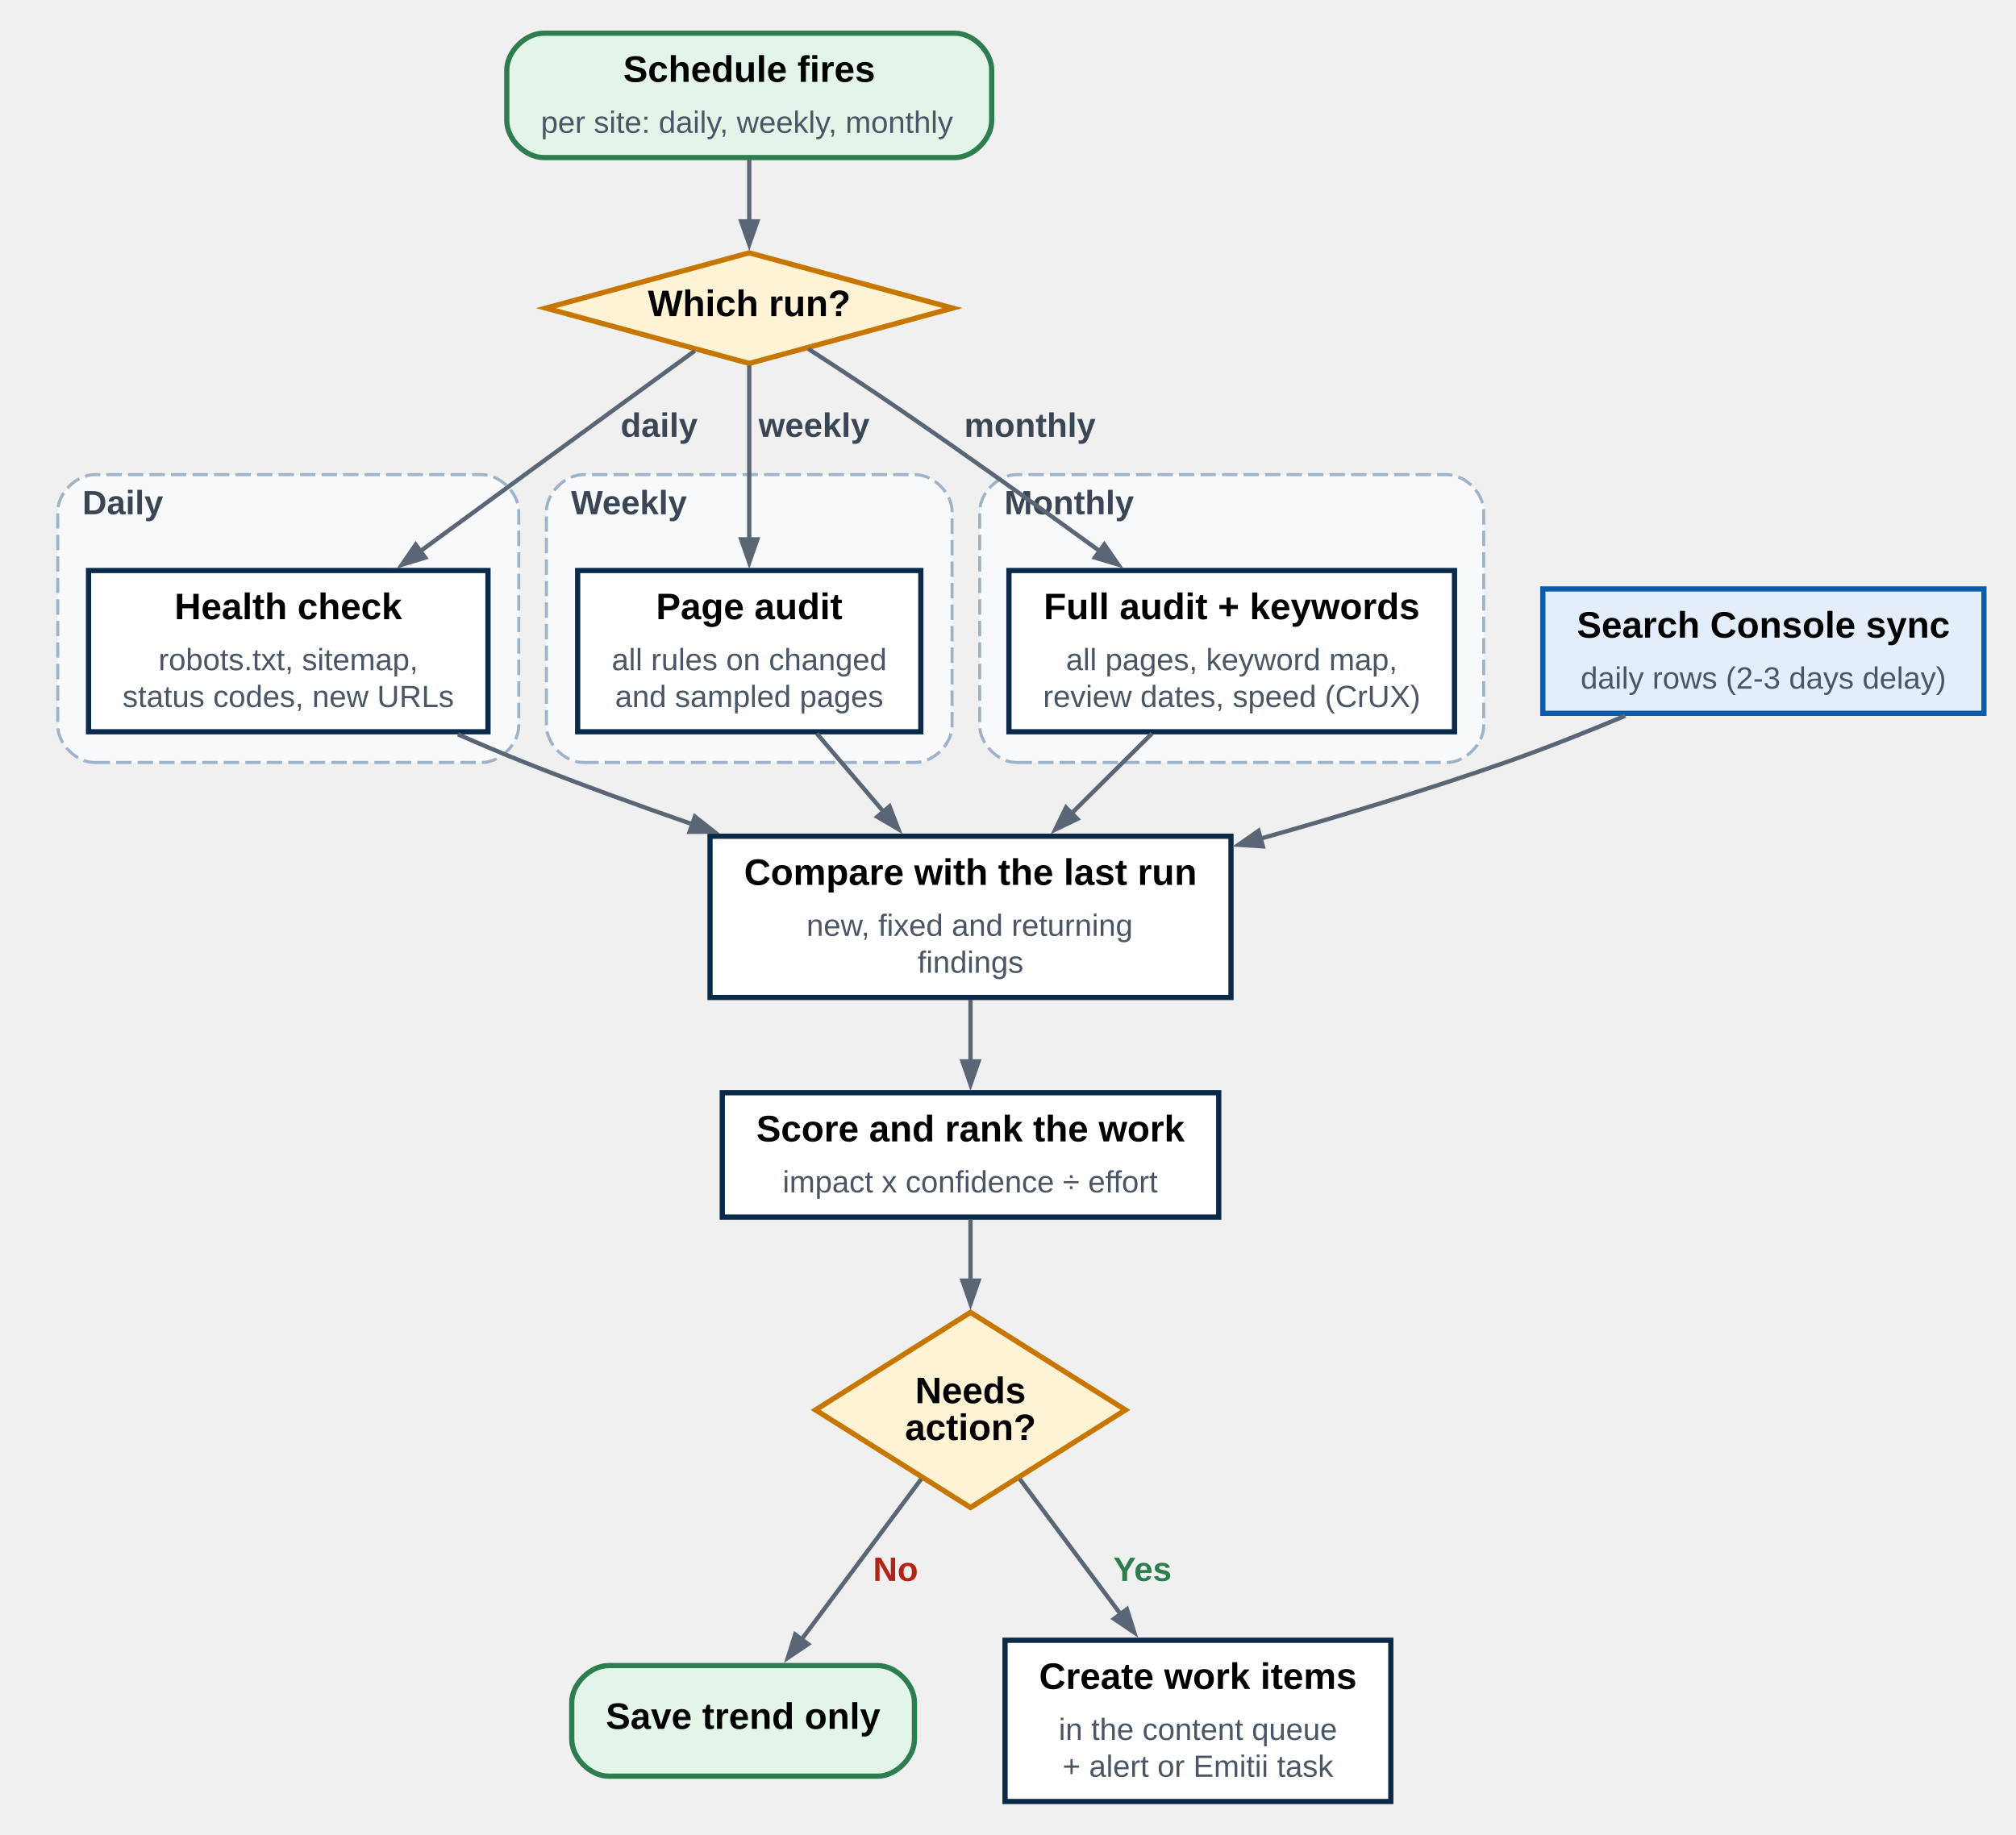
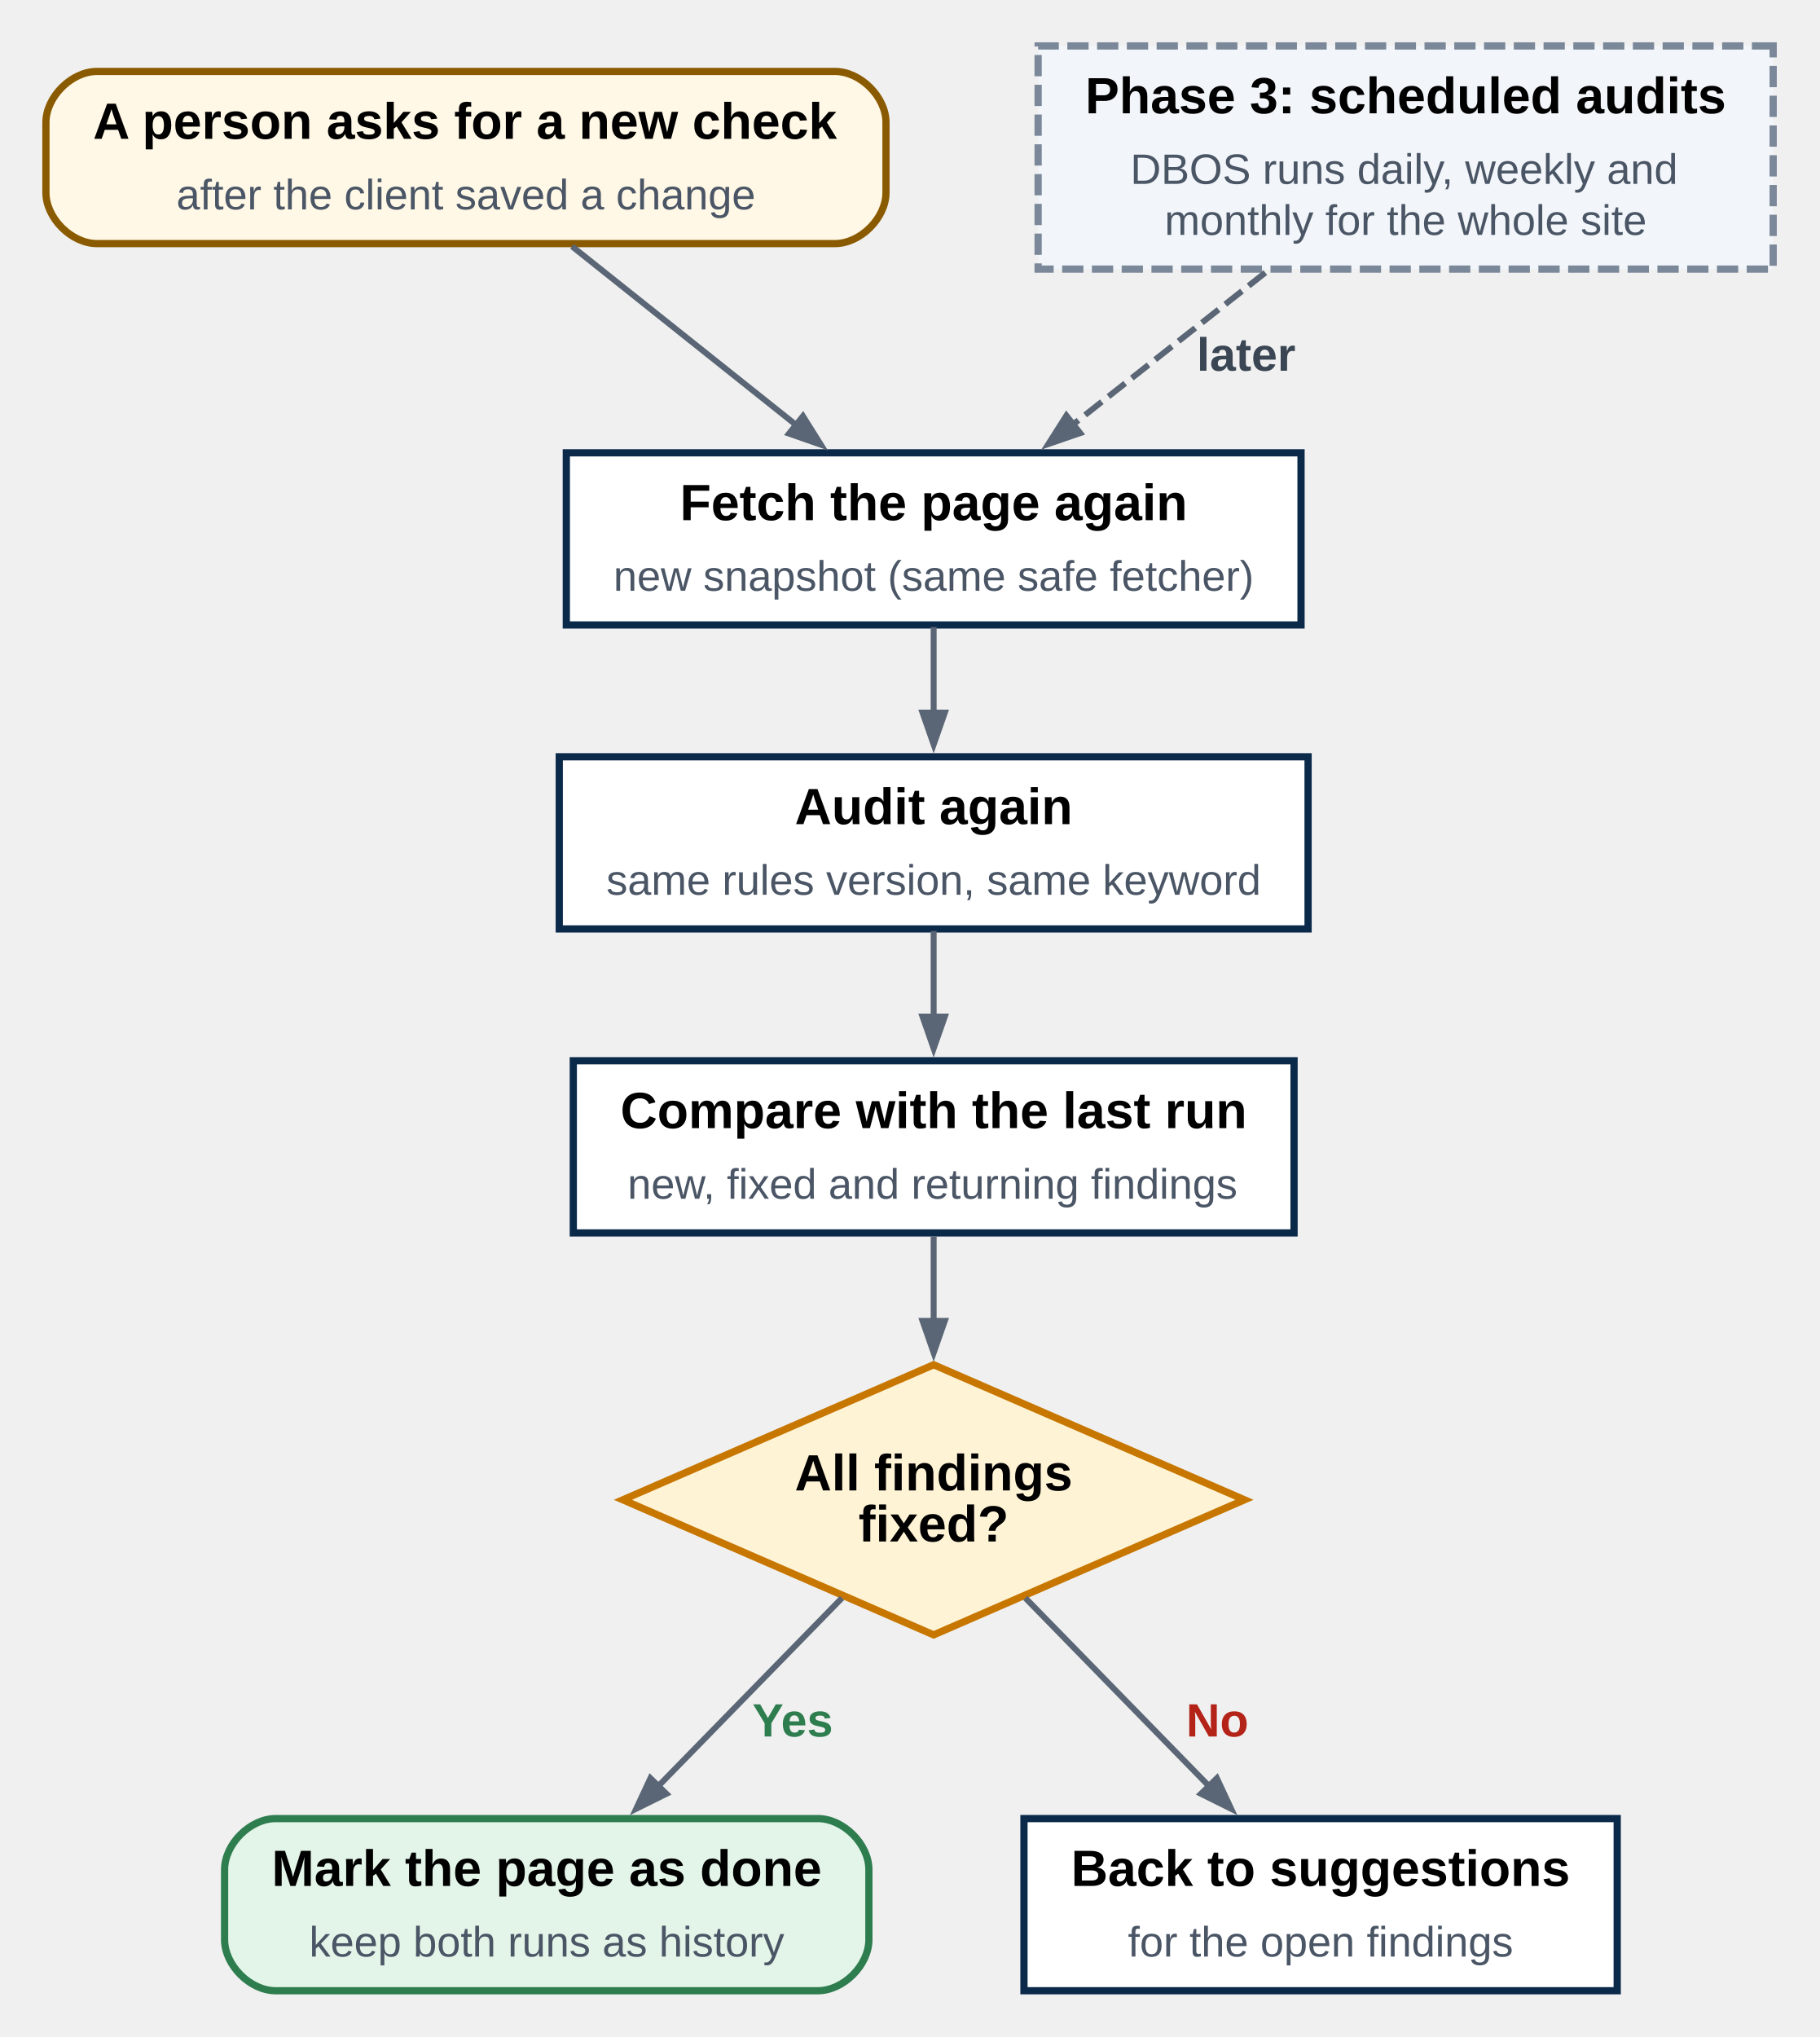
- <svg xmlns="http://www.w3.org/2000/svg" width="656pt" height="597pt" viewBox="0.00 0.00 656.00 597.00">
-   <g id="graph0" class="graph" transform="scale(1 1) rotate(0) translate(10.8 586.32)">
-     <g id="clust1" class="cluster">
-       <path fill="#f7f9fb" stroke="#9fb3c8" stroke-dasharray="5,2" d="M20,-338.16C20,-338.16 146,-338.16 146,-338.16 152,-338.16 158,-344.16 158,-350.16 158,-350.16 158,-419.84 158,-419.84 158,-425.84 152,-431.84 146,-431.84 146,-431.84 20,-431.84 20,-431.84 14,-431.84 8,-425.84 8,-419.84 8,-419.84 8,-350.16 8,-350.16 8,-344.16 14,-338.16 20,-338.16" />
-       <text xml:space="preserve" text-anchor="start" x="16" y="-418.94" font-family="Arial" font-weight="bold" font-size="11.00" fill="#3b4654">Daily</text>
-     </g>
-     <g id="clust2" class="cluster">
-       <path fill="#f7f9fb" stroke="#9fb3c8" stroke-dasharray="5,2" d="M179,-338.16C179,-338.16 287,-338.16 287,-338.16 293,-338.16 299,-344.16 299,-350.16 299,-350.16 299,-419.84 299,-419.84 299,-425.84 293,-431.84 287,-431.84 287,-431.84 179,-431.84 179,-431.84 173,-431.84 167,-425.84 167,-419.84 167,-419.84 167,-350.16 167,-350.16 167,-344.16 173,-338.16 179,-338.16" />
-       <text xml:space="preserve" text-anchor="start" x="175" y="-418.94" font-family="Arial" font-weight="bold" font-size="11.00" fill="#3b4654">Weekly</text>
-     </g>
-     <g id="clust3" class="cluster">
-       <path fill="#f7f9fb" stroke="#9fb3c8" stroke-dasharray="5,2" d="M320,-338.16C320,-338.16 460,-338.16 460,-338.16 466,-338.16 472,-344.16 472,-350.16 472,-350.16 472,-419.84 472,-419.84 472,-425.84 466,-431.84 460,-431.84 460,-431.84 320,-431.84 320,-431.84 314,-431.84 308,-425.84 308,-419.84 308,-419.84 308,-350.16 308,-350.16 308,-344.16 314,-338.16 320,-338.16" />
-       <text xml:space="preserve" text-anchor="start" x="316" y="-418.94" font-family="Arial" font-weight="bold" font-size="11.00" fill="#3b4654">Monthly</text>
-     </g>
+ <svg xmlns="http://www.w3.org/2000/svg" width="428pt" height="479pt" viewBox="0.00 0.00 428.00 479.00">
+   <g id="graph0" class="graph" transform="scale(1 1) rotate(0) translate(10.8 468.12)">
    <g id="node1" class="node">
-       <path fill="#e3f4e8" stroke="#2e7d4f" stroke-width="1.7" d="M299.89,-575.52C299.89,-575.52 166.11,-575.52 166.11,-575.52 160.11,-575.52 154.11,-569.52 154.11,-563.52 154.11,-563.52 154.11,-547.04 154.11,-547.04 154.11,-541.04 160.11,-535.04 166.11,-535.04 166.11,-535.04 299.89,-535.04 299.89,-535.04 305.89,-535.04 311.89,-541.04 311.89,-547.04 311.89,-547.04 311.89,-563.52 311.89,-563.52 311.89,-569.52 305.89,-575.52 299.89,-575.52" />
-       <text xml:space="preserve" text-anchor="start" x="191.98" y="-559.68" font-family="Arial" font-weight="bold" font-size="12.00">Schedule fires</text>
-       <text xml:space="preserve" text-anchor="start" x="165.19" y="-543.08" font-family="Arial" font-size="10.00" fill="#4a5565">per site: daily, weekly, monthly</text>
+       <path fill="#fff8e6" stroke="#8a5a00" stroke-width="1.7" d="M185.57,-451.32C185.57,-451.32 12,-451.32 12,-451.32 6,-451.32 0,-445.32 0,-439.32 0,-439.32 0,-422.84 0,-422.84 0,-416.84 6,-410.84 12,-410.84 12,-410.84 185.57,-410.84 185.57,-410.84 191.57,-410.84 197.57,-416.84 197.57,-422.84 197.57,-422.84 197.57,-439.32 197.57,-439.32 197.57,-445.32 191.57,-451.32 185.57,-451.32" />
+       <text xml:space="preserve" text-anchor="start" x="11.08" y="-435.48" font-family="Arial" font-weight="bold" font-size="12.00">A person asks for a new check</text>
+       <text xml:space="preserve" text-anchor="start" x="30.68" y="-418.88" font-family="Arial" font-size="10.00" fill="#4a5565">after the client saved a change</text>
    </g>
    <g id="node2" class="node">
-       <polygon fill="#fff3d6" stroke="#c77700" stroke-width="1.7" points="233,-504.04 166.83,-486.04 233,-468.04 299.17,-486.04 233,-504.04" />
-       <text xml:space="preserve" text-anchor="start" x="200.01" y="-483.44" font-family="Arial" font-weight="bold" font-size="12.00">Which run?</text>
+       <polygon fill="#ffffff" stroke="#0b2a4a" stroke-width="1.7" points="295.18,-361.64 122.39,-361.64 122.39,-321.16 295.18,-321.16 295.18,-361.64" />
+       <text xml:space="preserve" text-anchor="start" x="149.11" y="-345.8" font-family="Arial" font-weight="bold" font-size="12.00">Fetch the page again</text>
+       <text xml:space="preserve" text-anchor="start" x="133.47" y="-329.2" font-family="Arial" font-size="10.00" fill="#4a5565">new snapshot (same safe fetcher)</text>
    </g>
    <g id="edge1" class="edge">
-       <path fill="none" stroke="#5a6675" stroke-width="1.4" d="M233,-534.47C233,-528.12 233,-520.97 233,-514.19" />
-       <polygon fill="#5a6675" stroke="#5a6675" stroke-width="1.4" points="235.63,-514.27 233,-506.77 230.38,-514.27 235.63,-514.27" />
+       <path fill="none" stroke="#5a6675" stroke-width="1.4" d="M123.74,-410.18C139.36,-397.74 159.62,-381.58 176.46,-368.17" />
+       <polygon fill="#5a6675" stroke="#5a6675" stroke-width="1.4" points="178.04,-370.27 182.26,-363.54 174.76,-366.16 178.04,-370.27" />
    </g>
    <g id="node3" class="node">
-       <polygon fill="#ffffff" stroke="#0b2a4a" stroke-width="1.7" points="147.99,-400.64 18.01,-400.64 18.01,-348.16 147.99,-348.16 147.99,-400.64" />
-       <text xml:space="preserve" text-anchor="start" x="45.98" y="-384.8" font-family="Arial" font-weight="bold" font-size="12.00">Health check</text>
-       <text xml:space="preserve" text-anchor="start" x="40.76" y="-368.2" font-family="Arial" font-size="10.00" fill="#4a5565">robots.txt, sitemap,</text>
-       <text xml:space="preserve" text-anchor="start" x="29.09" y="-356.2" font-family="Arial" font-size="10.00" fill="#4a5565">status codes, new URLs</text>
+       <polygon fill="#ffffff" stroke="#0b2a4a" stroke-width="1.7" points="296.84,-290.16 120.73,-290.16 120.73,-249.68 296.84,-249.68 296.84,-290.16" />
+       <text xml:space="preserve" text-anchor="start" x="176.12" y="-274.32" font-family="Arial" font-weight="bold" font-size="12.00">Audit again</text>
+       <text xml:space="preserve" text-anchor="start" x="131.81" y="-257.72" font-family="Arial" font-size="10.00" fill="#4a5565">same rules version, same keyword</text>
    </g>
    <g id="edge2" class="edge">
-       <path fill="none" stroke="#5a6675" stroke-width="1.4" d="M215.29,-472.15C200.5,-461.39 178.86,-445.63 160,-431.84 148.91,-423.73 136.93,-414.96 125.8,-406.8" />
-       <polygon fill="#5a6675" stroke="#5a6675" stroke-width="1.4" points="127.56,-404.84 119.96,-402.52 124.46,-409.07 127.56,-404.84" />
-       <text xml:space="preserve" text-anchor="start" x="188.08" y="-444.14" font-family="Arial" font-weight="bold" font-size="11.00" fill="#3b4654"> daily </text>
+       <path fill="none" stroke="#5a6675" stroke-width="1.4" d="M208.78,-320.68C208.78,-314.28 208.78,-307.04 208.78,-300.1" />
+       <polygon fill="#5a6675" stroke="#5a6675" stroke-width="1.4" points="211.41,-300.55 208.78,-293.05 206.16,-300.55 211.41,-300.55" />
    </g>
    <g id="node4" class="node">
-       <polygon fill="#ffffff" stroke="#0b2a4a" stroke-width="1.7" points="288.83,-400.64 177.17,-400.64 177.17,-348.16 288.83,-348.16 288.83,-400.64" />
-       <text xml:space="preserve" text-anchor="start" x="202.66" y="-384.8" font-family="Arial" font-weight="bold" font-size="12.00">Page audit</text>
-       <text xml:space="preserve" text-anchor="start" x="188.25" y="-368.2" font-family="Arial" font-size="10.00" fill="#4a5565">all rules on changed</text>
-       <text xml:space="preserve" text-anchor="start" x="189.36" y="-356.2" font-family="Arial" font-size="10.00" fill="#4a5565">and sampled pages</text>
+       <polygon fill="#ffffff" stroke="#0b2a4a" stroke-width="1.7" points="293.54,-218.68 124.03,-218.68 124.03,-178.2 293.54,-178.2 293.54,-218.68" />
+       <text xml:space="preserve" text-anchor="start" x="135.11" y="-202.84" font-family="Arial" font-weight="bold" font-size="12.00">Compare with the last run</text>
+       <text xml:space="preserve" text-anchor="start" x="136.79" y="-186.24" font-family="Arial" font-size="10.00" fill="#4a5565">new, fixed and returning findings</text>
    </g>
    <g id="edge3" class="edge">
-       <path fill="none" stroke="#5a6675" stroke-width="1.4" d="M233,-467.42C233,-452.17 233,-429.63 233,-410.68" />
-       <polygon fill="#5a6675" stroke="#5a6675" stroke-width="1.4" points="235.63,-410.77 233,-403.27 230.38,-410.77 235.63,-410.77" />
-       <text xml:space="preserve" text-anchor="start" x="233" y="-444.14" font-family="Arial" font-weight="bold" font-size="11.00" fill="#3b4654"> weekly </text>
+       <path fill="none" stroke="#5a6675" stroke-width="1.4" d="M208.78,-249.2C208.78,-242.8 208.78,-235.56 208.78,-228.62" />
+       <polygon fill="#5a6675" stroke="#5a6675" stroke-width="1.4" points="211.41,-229.07 208.78,-221.57 206.16,-229.07 211.41,-229.07" />
    </g>
    <g id="node5" class="node">
-       <polygon fill="#ffffff" stroke="#0b2a4a" stroke-width="1.7" points="462.49,-400.64 317.51,-400.64 317.51,-348.16 462.49,-348.16 462.49,-400.64" />
-       <text xml:space="preserve" text-anchor="start" x="328.82" y="-384.8" font-family="Arial" font-weight="bold" font-size="12.00">Full audit + keywords</text>
-       <text xml:space="preserve" text-anchor="start" x="336.08" y="-368.2" font-family="Arial" font-size="10.00" fill="#4a5565">all pages, keyword map,</text>
-       <text xml:space="preserve" text-anchor="start" x="328.59" y="-356.2" font-family="Arial" font-size="10.00" fill="#4a5565">review dates, speed (CrUX)</text>
+       <polygon fill="#fff3d6" stroke="#c77700" stroke-width="1.7" points="208.78,-147.2 135.7,-115.44 208.78,-83.68 281.87,-115.44 208.78,-147.2" />
+       <text xml:space="preserve" text-anchor="start" x="176.12" y="-117.64" font-family="Arial" font-weight="bold" font-size="12.00">All findings</text>
+       <text xml:space="preserve" text-anchor="start" x="191.11" y="-105.64" font-family="Arial" font-weight="bold" font-size="12.00">fixed?</text>
    </g>
    <g id="edge4" class="edge">
-       <path fill="none" stroke="#5a6675" stroke-width="1.4" d="M252.21,-472.78C261.31,-466.9 272.28,-459.7 282,-453.04 303.69,-438.17 327.46,-421.17 347.16,-406.87" />
-       <polygon fill="#5a6675" stroke="#5a6675" stroke-width="1.4" points="348.54,-409.11 353.06,-402.58 345.45,-404.86 348.54,-409.11" />
-       <text xml:space="preserve" text-anchor="start" x="299.89" y="-444.14" font-family="Arial" font-weight="bold" font-size="11.00" fill="#3b4654"> monthly </text>
+       <path fill="none" stroke="#5a6675" stroke-width="1.4" d="M208.78,-177.42C208.78,-171.3 208.78,-164.33 208.78,-157.35" />
+       <polygon fill="#5a6675" stroke="#5a6675" stroke-width="1.4" points="211.41,-157.52 208.78,-150.02 206.16,-157.52 211.41,-157.52" />
+     </g>
+     <g id="node6" class="node">
+       <path fill="#e3f4e8" stroke="#2e7d4f" stroke-width="1.7" d="M181.55,-40.48C181.55,-40.48 54.02,-40.48 54.02,-40.48 48.02,-40.48 42.02,-34.48 42.02,-28.48 42.02,-28.48 42.02,-12 42.02,-12 42.02,-6 48.02,0 54.02,0 54.02,0 181.55,0 181.55,0 187.55,0 193.55,-6 193.55,-12 193.55,-12 193.55,-28.48 193.55,-28.48 193.55,-34.48 187.55,-40.48 181.55,-40.48" />
+       <text xml:space="preserve" text-anchor="start" x="53.1" y="-24.64" font-family="Arial" font-weight="bold" font-size="12.00">Mark the page as done</text>
+       <text xml:space="preserve" text-anchor="start" x="61.92" y="-8.04" font-family="Arial" font-size="10.00" fill="#4a5565">keep both runs as history</text>
+     </g>
+     <g id="edge5" class="edge">
+       <path fill="none" stroke="#5a6675" stroke-width="1.4" d="M187.22,-92.35C174.21,-79.03 157.55,-61.97 143.81,-47.9" />
+       <polygon fill="#5a6675" stroke="#5a6675" stroke-width="1.4" points="145.93,-46.31 138.81,-42.78 142.17,-49.98 145.93,-46.31" />
+       <text xml:space="preserve" text-anchor="start" x="163.28" y="-59.78" font-family="Arial" font-weight="bold" font-size="11.00" fill="#2e7d4f"> Yes </text>
    </g>
    <g id="node7" class="node">
-       <polygon fill="#ffffff" stroke="#0b2a4a" stroke-width="1.7" points="389.76,-314.16 220.24,-314.16 220.24,-261.68 389.76,-261.68 389.76,-314.16" />
-       <text xml:space="preserve" text-anchor="start" x="231.32" y="-298.32" font-family="Arial" font-weight="bold" font-size="12.00">Compare with the last run</text>
-       <text xml:space="preserve" text-anchor="start" x="251.63" y="-281.72" font-family="Arial" font-size="10.00" fill="#4a5565">new, fixed and returning</text>
-       <text xml:space="preserve" text-anchor="start" x="287.77" y="-269.72" font-family="Arial" font-size="10.00" fill="#4a5565">findings</text>
-     </g>
-     <g id="edge5" class="edge">
-       <path fill="none" stroke="#5a6675" stroke-width="1.4" d="M138.23,-347.31C145.5,-344.11 152.9,-340.98 160,-338.16 177.52,-331.2 196.45,-324.32 214.68,-318" />
-       <polygon fill="#5a6675" stroke="#5a6675" stroke-width="1.4" points="215.31,-320.56 221.55,-315.64 213.61,-315.6 215.31,-320.56" />
+       <polygon fill="#ffffff" stroke="#0b2a4a" stroke-width="1.7" points="369.54,-40.48 230.02,-40.48 230.02,0 369.54,0 369.54,-40.48" />
+       <text xml:space="preserve" text-anchor="start" x="241.1" y="-24.64" font-family="Arial" font-weight="bold" font-size="12.00">Back to suggestions</text>
+       <text xml:space="preserve" text-anchor="start" x="254.47" y="-8.04" font-family="Arial" font-size="10.00" fill="#4a5565">for the open findings</text>
    </g>
    <g id="edge6" class="edge">
-       <path fill="none" stroke="#5a6675" stroke-width="1.4" d="M254.99,-347.59C261.84,-339.56 269.48,-330.59 276.7,-322.13" />
-       <polygon fill="#5a6675" stroke="#5a6675" stroke-width="1.4" points="278.65,-323.88 281.52,-316.47 274.66,-320.48 278.65,-323.88" />
+       <path fill="none" stroke="#5a6675" stroke-width="1.4" d="M230.35,-92.35C243.36,-79.03 260.01,-61.97 273.75,-47.9" />
+       <polygon fill="#5a6675" stroke="#5a6675" stroke-width="1.4" points="275.39,-49.98 278.75,-42.78 271.64,-46.31 275.39,-49.98" />
+       <text xml:space="preserve" text-anchor="start" x="265.11" y="-59.78" font-family="Arial" font-weight="bold" font-size="11.00" fill="#b42318"> No </text>
+     </g>
+     <g id="node8" class="node">
+       <polygon fill="#f2f5f9" stroke="#7a8899" stroke-width="1.7" stroke-dasharray="5,2" points="406.22,-457.32 233.35,-457.32 233.35,-404.84 406.22,-404.84 406.22,-457.32" />
+       <text xml:space="preserve" text-anchor="start" x="244.43" y="-441.48" font-family="Arial" font-weight="bold" font-size="12.00">Phase 3: scheduled audits</text>
+       <text xml:space="preserve" text-anchor="start" x="255.03" y="-424.88" font-family="Arial" font-size="10.00" fill="#4a5565">DBOS runs daily, weekly and</text>
+       <text xml:space="preserve" text-anchor="start" x="263.09" y="-412.88" font-family="Arial" font-size="10.00" fill="#4a5565">monthly for the whole site</text>
    </g>
    <g id="edge7" class="edge">
-       <path fill="none" stroke="#5a6675" stroke-width="1.4" d="M364.04,-347.59C355.79,-339.4 346.56,-330.23 337.9,-321.62" />
-       <polygon fill="#5a6675" stroke="#5a6675" stroke-width="1.4" points="339.77,-319.78 332.6,-316.35 336.07,-323.5 339.77,-319.78" />
-     </g>
-     <g id="node6" class="node">
-       <polygon fill="#e4eefb" stroke="#0b5cad" stroke-width="1.7" points="634.77,-394.64 491.23,-394.64 491.23,-354.16 634.77,-354.16 634.77,-394.64" />
-       <text xml:space="preserve" text-anchor="start" x="502.31" y="-378.8" font-family="Arial" font-weight="bold" font-size="12.00">Search Console sync</text>
-       <text xml:space="preserve" text-anchor="start" x="503.53" y="-362.2" font-family="Arial" font-size="10.00" fill="#4a5565">daily rows (2-3 days delay)</text>
-     </g>
-     <g id="edge8" class="edge">
-       <path fill="none" stroke="#5a6675" stroke-width="1.4" d="M518.05,-353.36C505.53,-348.1 491.84,-342.65 479,-338.16 453.42,-329.21 425.31,-320.7 399.28,-313.35" />
-       <polygon fill="#5a6675" stroke="#5a6675" stroke-width="1.4" points="400.13,-310.86 392.2,-311.37 398.72,-315.92 400.13,-310.86" />
-     </g>
-     <g id="node8" class="node">
-       <polygon fill="#ffffff" stroke="#0b2a4a" stroke-width="1.7" points="385.77,-230.68 224.23,-230.68 224.23,-190.2 385.77,-190.2 385.77,-230.68" />
-       <text xml:space="preserve" text-anchor="start" x="235.31" y="-214.84" font-family="Arial" font-weight="bold" font-size="12.00">Score and rank the work</text>
-       <text xml:space="preserve" text-anchor="start" x="243.86" y="-198.24" font-family="Arial" font-size="10.00" fill="#4a5565">impact x confidence ÷ effort</text>
-     </g>
-     <g id="edge9" class="edge">
-       <path fill="none" stroke="#5a6675" stroke-width="1.4" d="M305,-260.94C305,-254.41 305,-247.36 305,-240.68" />
-       <polygon fill="#5a6675" stroke="#5a6675" stroke-width="1.4" points="307.63,-240.88 305,-233.38 302.38,-240.88 307.63,-240.88" />
-     </g>
-     <g id="node9" class="node">
-       <polygon fill="#fff3d6" stroke="#c77700" stroke-width="1.7" points="305,-159.2 254.57,-127.44 305,-95.68 355.43,-127.44 305,-159.2" />
-       <text xml:space="preserve" text-anchor="start" x="286.99" y="-129.64" font-family="Arial" font-weight="bold" font-size="12.00">Needs</text>
-       <text xml:space="preserve" text-anchor="start" x="283.67" y="-117.64" font-family="Arial" font-weight="bold" font-size="12.00">action?</text>
-     </g>
-     <g id="edge10" class="edge">
-       <path fill="none" stroke="#5a6675" stroke-width="1.4" d="M305,-189.42C305,-183.3 305,-176.33 305,-169.35" />
-       <polygon fill="#5a6675" stroke="#5a6675" stroke-width="1.4" points="307.63,-169.52 305,-162.02 302.38,-169.52 307.63,-169.52" />
-     </g>
-     <g id="node10" class="node">
-       <path fill="#e3f4e8" stroke="#2e7d4f" stroke-width="1.7" d="M274.76,-44.24C274.76,-44.24 187.24,-44.24 187.24,-44.24 181.24,-44.24 175.24,-38.24 175.24,-32.24 175.24,-32.24 175.24,-20.24 175.24,-20.24 175.24,-14.24 181.24,-8.24 187.24,-8.24 187.24,-8.24 274.76,-8.24 274.76,-8.24 280.76,-8.24 286.76,-14.24 286.76,-20.24 286.76,-20.24 286.76,-32.24 286.76,-32.24 286.76,-38.24 280.76,-44.24 274.76,-44.24" />
-       <text xml:space="preserve" text-anchor="start" x="186.32" y="-23.64" font-family="Arial" font-weight="bold" font-size="12.00">Save trend only</text>
-     </g>
-     <g id="edge11" class="edge">
-       <path fill="none" stroke="#5a6675" stroke-width="1.4" d="M288.94,-104.92C277.47,-89.54 262,-68.79 249.93,-52.61" />
-       <polygon fill="#5a6675" stroke="#5a6675" stroke-width="1.4" points="252.16,-51.22 245.57,-46.78 247.95,-54.36 252.16,-51.22" />
-       <text xml:space="preserve" text-anchor="start" x="270.22" y="-71.78" font-family="Arial" font-weight="bold" font-size="11.00" fill="#b42318"> No </text>
-     </g>
-     <g id="node11" class="node">
-       <polygon fill="#ffffff" stroke="#0b2a4a" stroke-width="1.7" points="441.77,-52.48 316.23,-52.48 316.23,0 441.77,0 441.77,-52.48" />
-       <text xml:space="preserve" text-anchor="start" x="327.31" y="-36.64" font-family="Arial" font-weight="bold" font-size="12.00">Create work items</text>
-       <text xml:space="preserve" text-anchor="start" x="333.69" y="-20.04" font-family="Arial" font-size="10.00" fill="#4a5565">in the content queue</text>
-       <text xml:space="preserve" text-anchor="start" x="334.96" y="-8.04" font-family="Arial" font-size="10.00" fill="#4a5565">+ alert or Emitii task</text>
-     </g>
-     <g id="edge12" class="edge">
-       <path fill="none" stroke="#5a6675" stroke-width="1.4" d="M321.06,-104.92C330.69,-92.01 343.14,-75.32 354.03,-60.72" />
-       <polygon fill="#5a6675" stroke="#5a6675" stroke-width="1.4" points="355.91,-62.59 358.29,-55 351.7,-59.45 355.91,-62.59" />
-       <text xml:space="preserve" text-anchor="start" x="348.63" y="-71.78" font-family="Arial" font-weight="bold" font-size="11.00" fill="#2e7d4f"> Yes </text>
+       <path fill="none" stroke="#5a6675" stroke-width="1.4" stroke-dasharray="5,2" d="M286.78,-404.01C272.41,-392.66 255.63,-379.4 241.31,-368.1" />
+       <polygon fill="#5a6675" stroke="#5a6675" stroke-width="1.4" points="243.25,-366.28 235.74,-363.7 240,-370.4 243.25,-366.28" />
+       <text xml:space="preserve" text-anchor="start" x="267.61" y="-380.94" font-family="Arial" font-weight="bold" font-size="11.00" fill="#3b4654"> later </text>
    </g>
  </g>
</svg>
